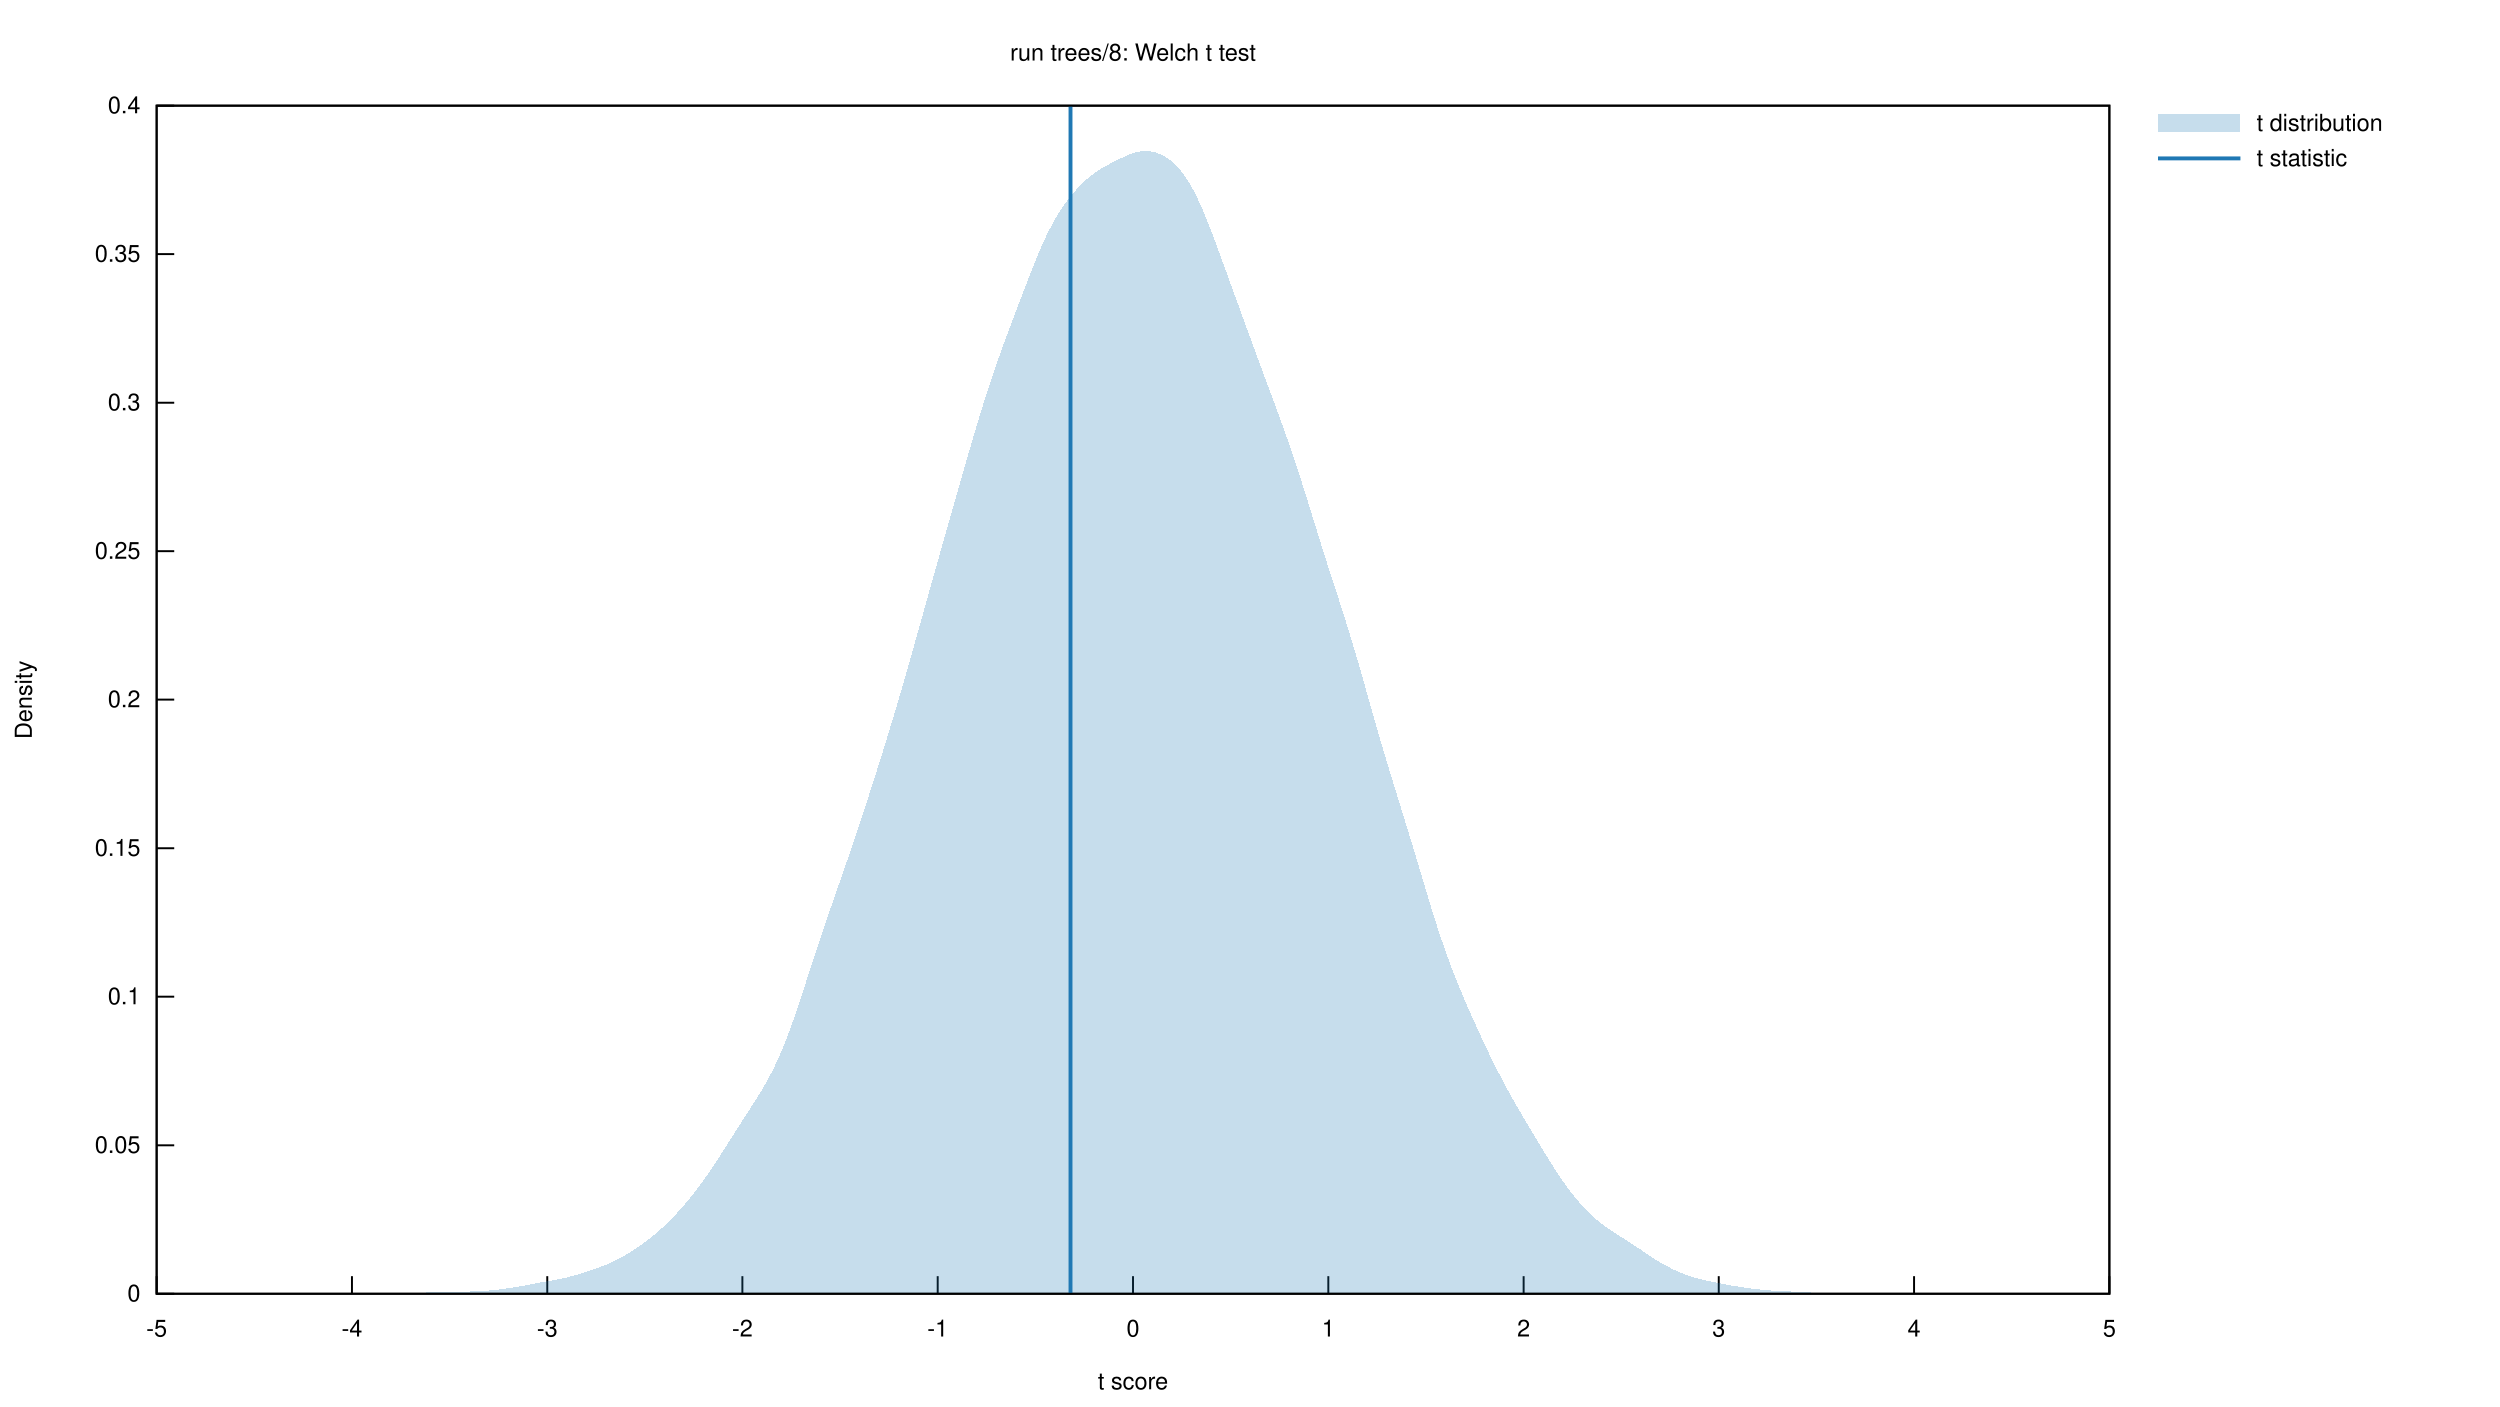
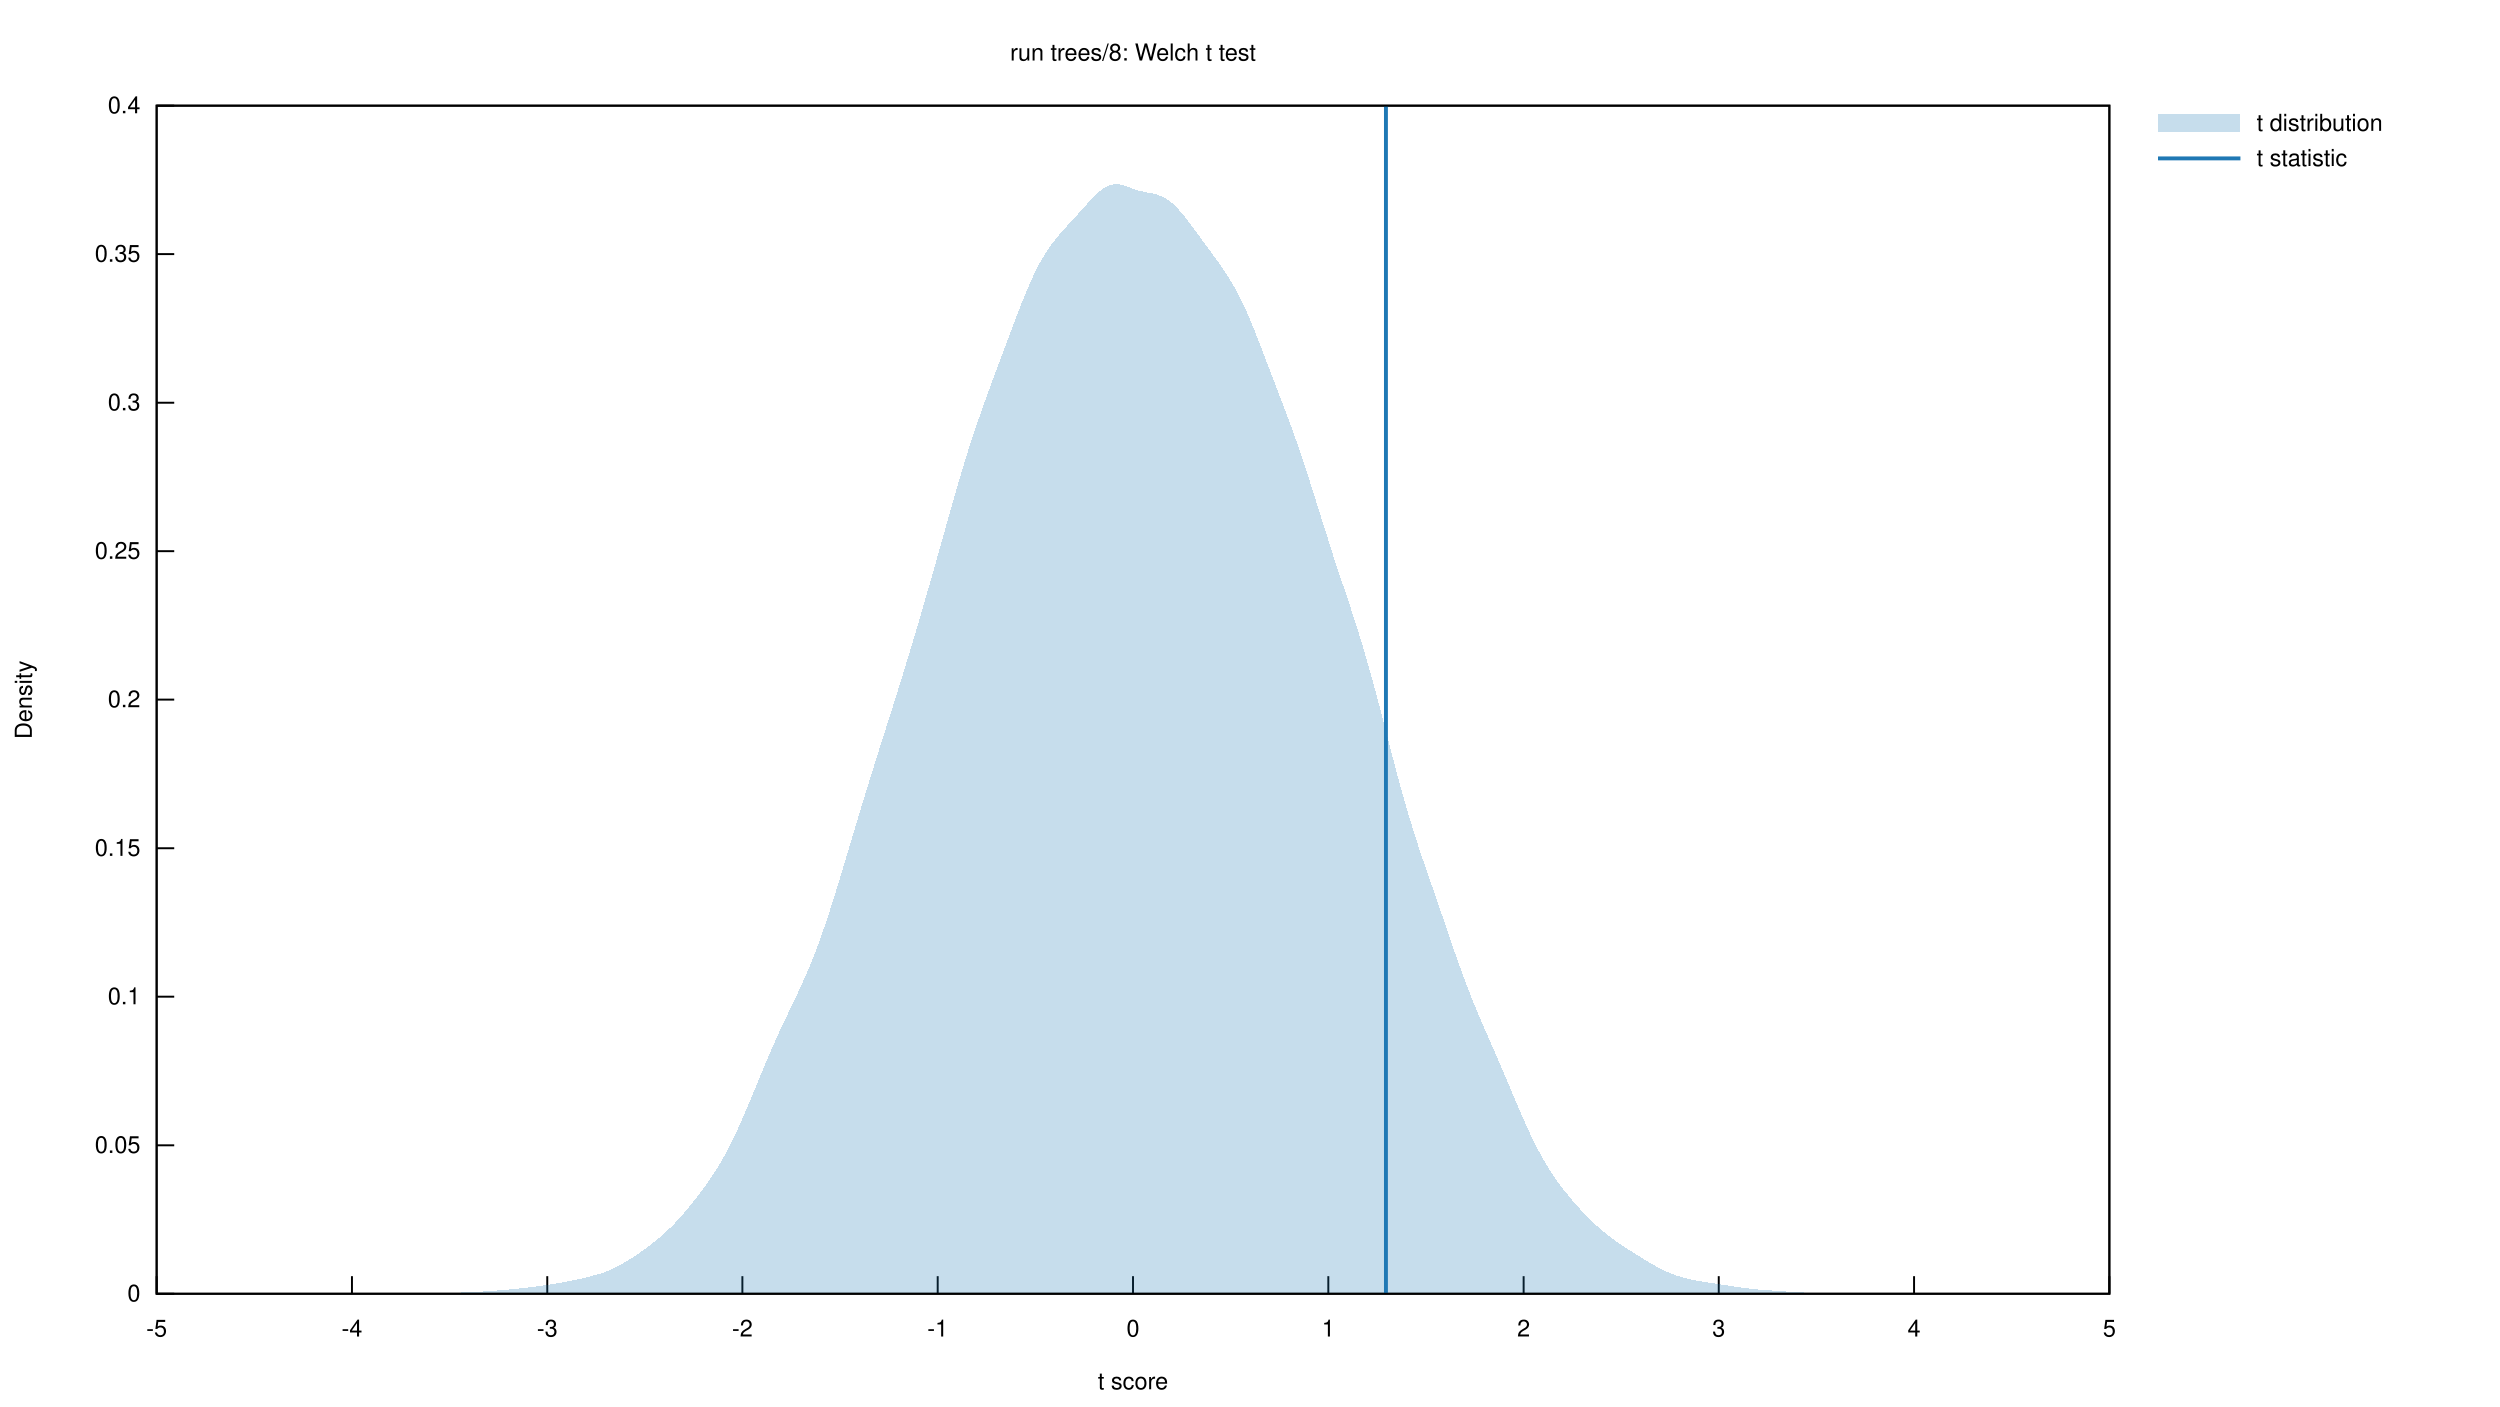
<svg xmlns="http://www.w3.org/2000/svg" xmlns:xlink="http://www.w3.org/1999/xlink" viewBox="0 0 1280 720">
  <g id="gnuplot_canvas">
    <rect x="0" y="0" width="1280" height="720" fill="none" />
    <defs>
      <circle id="gpDot" r="0.5" stroke-width="0.5" stroke="currentColor" />
      <path id="gpPt0" stroke-width="0.222" stroke="currentColor" d="M-1,0 h2 M0,-1 v2" />
      <path id="gpPt1" stroke-width="0.222" stroke="currentColor" d="M-1,-1 L1,1 M1,-1 L-1,1" />
      <path id="gpPt2" stroke-width="0.222" stroke="currentColor" d="M-1,0 L1,0 M0,-1 L0,1 M-1,-1 L1,1 M-1,1 L1,-1" />
      <rect id="gpPt3" stroke-width="0.222" stroke="currentColor" x="-1" y="-1" width="2" height="2" />
      <rect id="gpPt4" stroke-width="0.222" stroke="currentColor" fill="currentColor" x="-1" y="-1" width="2" height="2" />
      <circle id="gpPt5" stroke-width="0.222" stroke="currentColor" cx="0" cy="0" r="1" />
      <use xlink:href="#gpPt5" id="gpPt6" fill="currentColor" stroke="none" />
      <path id="gpPt7" stroke-width="0.222" stroke="currentColor" d="M0,-1.33 L-1.33,0.67 L1.33,0.67 z" />
      <use xlink:href="#gpPt7" id="gpPt8" fill="currentColor" stroke="none" />
      <use xlink:href="#gpPt7" id="gpPt9" stroke="currentColor" transform="rotate(180)" />
      <use xlink:href="#gpPt9" id="gpPt10" fill="currentColor" stroke="none" />
      <use xlink:href="#gpPt3" id="gpPt11" stroke="currentColor" transform="rotate(45)" />
      <use xlink:href="#gpPt11" id="gpPt12" fill="currentColor" stroke="none" />
      <path id="gpPt13" stroke-width="0.222" stroke="currentColor" d="M0,1.330 L1.265,0.411 L0.782,-1.067 L-0.782,-1.076 L-1.265,0.411 z" />
      <use xlink:href="#gpPt13" id="gpPt14" fill="currentColor" stroke="none" />
      <filter id="textbox" filterUnits="objectBoundingBox" x="0" y="0" height="1" width="1">
        <feFlood flood-color="white" flood-opacity="1" result="bgnd" />
        <feComposite in="SourceGraphic" in2="bgnd" operator="atop" />
      </filter>
      <filter id="greybox" filterUnits="objectBoundingBox" x="0" y="0" height="1" width="1">
        <feFlood flood-color="lightgrey" flood-opacity="1" result="grey" />
        <feComposite in="SourceGraphic" in2="grey" operator="atop" />
      </filter>
    </defs>
    <g fill="none" color="white" stroke="currentColor" stroke-width="1.00" stroke-linecap="butt" stroke-linejoin="miter">
</g>
    <g fill="none" color="black" stroke="currentColor" stroke-width="1.00" stroke-linecap="butt" stroke-linejoin="miter">
      <path stroke="black" d="M80.2,662.4 L89.2,662.4  " />
      <g transform="translate(71.9,666.3)" stroke="none" fill="black" font-family="Helvetica" font-size="12.00" text-anchor="end">
        <text>
          <tspan font-family="Helvetica"> 0</tspan>
        </text>
      </g>
    </g>
    <g fill="none" color="black" stroke="currentColor" stroke-width="1.00" stroke-linecap="butt" stroke-linejoin="miter">
      <path stroke="black" d="M80.2,586.4 L89.2,586.4  " />
      <g transform="translate(71.9,590.3)" stroke="none" fill="black" font-family="Helvetica" font-size="12.00" text-anchor="end">
        <text>
          <tspan font-family="Helvetica"> 0.05</tspan>
        </text>
      </g>
    </g>
    <g fill="none" color="black" stroke="currentColor" stroke-width="1.00" stroke-linecap="butt" stroke-linejoin="miter">
      <path stroke="black" d="M80.2,510.3 L89.2,510.3  " />
      <g transform="translate(71.9,514.2)" stroke="none" fill="black" font-family="Helvetica" font-size="12.00" text-anchor="end">
        <text>
          <tspan font-family="Helvetica"> 0.1</tspan>
        </text>
      </g>
    </g>
    <g fill="none" color="black" stroke="currentColor" stroke-width="1.00" stroke-linecap="butt" stroke-linejoin="miter">
      <path stroke="black" d="M80.2,434.3 L89.2,434.3  " />
      <g transform="translate(71.9,438.2)" stroke="none" fill="black" font-family="Helvetica" font-size="12.00" text-anchor="end">
        <text>
          <tspan font-family="Helvetica"> 0.15</tspan>
        </text>
      </g>
    </g>
    <g fill="none" color="black" stroke="currentColor" stroke-width="1.00" stroke-linecap="butt" stroke-linejoin="miter">
      <path stroke="black" d="M80.2,358.2 L89.2,358.2  " />
      <g transform="translate(71.9,362.1)" stroke="none" fill="black" font-family="Helvetica" font-size="12.00" text-anchor="end">
        <text>
          <tspan font-family="Helvetica"> 0.2</tspan>
        </text>
      </g>
    </g>
    <g fill="none" color="black" stroke="currentColor" stroke-width="1.00" stroke-linecap="butt" stroke-linejoin="miter">
      <path stroke="black" d="M80.2,282.2 L89.2,282.2  " />
      <g transform="translate(71.9,286.1)" stroke="none" fill="black" font-family="Helvetica" font-size="12.00" text-anchor="end">
        <text>
          <tspan font-family="Helvetica"> 0.25</tspan>
        </text>
      </g>
    </g>
    <g fill="none" color="black" stroke="currentColor" stroke-width="1.00" stroke-linecap="butt" stroke-linejoin="miter">
      <path stroke="black" d="M80.2,206.2 L89.2,206.2  " />
      <g transform="translate(71.9,210.1)" stroke="none" fill="black" font-family="Helvetica" font-size="12.00" text-anchor="end">
        <text>
          <tspan font-family="Helvetica"> 0.3</tspan>
        </text>
      </g>
    </g>
    <g fill="none" color="black" stroke="currentColor" stroke-width="1.00" stroke-linecap="butt" stroke-linejoin="miter">
      <path stroke="black" d="M80.2,130.1 L89.2,130.1  " />
      <g transform="translate(71.9,134.0)" stroke="none" fill="black" font-family="Helvetica" font-size="12.00" text-anchor="end">
        <text>
          <tspan font-family="Helvetica"> 0.35</tspan>
        </text>
      </g>
    </g>
    <g fill="none" color="black" stroke="currentColor" stroke-width="1.00" stroke-linecap="butt" stroke-linejoin="miter">
      <path stroke="black" d="M80.2,54.1 L89.2,54.1  " />
      <g transform="translate(71.9,58.0)" stroke="none" fill="black" font-family="Helvetica" font-size="12.00" text-anchor="end">
        <text>
          <tspan font-family="Helvetica"> 0.4</tspan>
        </text>
      </g>
    </g>
    <g fill="none" color="black" stroke="currentColor" stroke-width="1.00" stroke-linecap="butt" stroke-linejoin="miter">
      <path stroke="black" d="M80.2,662.4 L80.2,653.4  " />
      <g transform="translate(80.2,684.3)" stroke="none" fill="black" font-family="Helvetica" font-size="12.00" text-anchor="middle">
        <text>
          <tspan font-family="Helvetica">-5</tspan>
        </text>
      </g>
    </g>
    <g fill="none" color="black" stroke="currentColor" stroke-width="1.00" stroke-linecap="butt" stroke-linejoin="miter">
      <path stroke="black" d="M180.2,662.4 L180.2,653.4  " />
      <g transform="translate(180.2,684.3)" stroke="none" fill="black" font-family="Helvetica" font-size="12.00" text-anchor="middle">
        <text>
          <tspan font-family="Helvetica">-4</tspan>
        </text>
      </g>
    </g>
    <g fill="none" color="black" stroke="currentColor" stroke-width="1.00" stroke-linecap="butt" stroke-linejoin="miter">
      <path stroke="black" d="M280.2,662.4 L280.2,653.4  " />
      <g transform="translate(280.2,684.3)" stroke="none" fill="black" font-family="Helvetica" font-size="12.00" text-anchor="middle">
        <text>
          <tspan font-family="Helvetica">-3</tspan>
        </text>
      </g>
    </g>
    <g fill="none" color="black" stroke="currentColor" stroke-width="1.00" stroke-linecap="butt" stroke-linejoin="miter">
      <path stroke="black" d="M380.1,662.4 L380.1,653.4  " />
      <g transform="translate(380.1,684.3)" stroke="none" fill="black" font-family="Helvetica" font-size="12.00" text-anchor="middle">
        <text>
          <tspan font-family="Helvetica">-2</tspan>
        </text>
      </g>
    </g>
    <g fill="none" color="black" stroke="currentColor" stroke-width="1.00" stroke-linecap="butt" stroke-linejoin="miter">
      <path stroke="black" d="M480.1,662.4 L480.1,653.4  " />
      <g transform="translate(480.1,684.3)" stroke="none" fill="black" font-family="Helvetica" font-size="12.00" text-anchor="middle">
        <text>
          <tspan font-family="Helvetica">-1</tspan>
        </text>
      </g>
    </g>
    <g fill="none" color="black" stroke="currentColor" stroke-width="1.00" stroke-linecap="butt" stroke-linejoin="miter">
      <path stroke="black" d="M580.1,662.4 L580.1,653.4  " />
      <g transform="translate(580.1,684.3)" stroke="none" fill="black" font-family="Helvetica" font-size="12.00" text-anchor="middle">
        <text>
          <tspan font-family="Helvetica"> 0</tspan>
        </text>
      </g>
    </g>
    <g fill="none" color="black" stroke="currentColor" stroke-width="1.00" stroke-linecap="butt" stroke-linejoin="miter">
      <path stroke="black" d="M680.1,662.4 L680.1,653.4  " />
      <g transform="translate(680.1,684.3)" stroke="none" fill="black" font-family="Helvetica" font-size="12.00" text-anchor="middle">
        <text>
          <tspan font-family="Helvetica"> 1</tspan>
        </text>
      </g>
    </g>
    <g fill="none" color="black" stroke="currentColor" stroke-width="1.00" stroke-linecap="butt" stroke-linejoin="miter">
      <path stroke="black" d="M780.1,662.4 L780.1,653.4  " />
      <g transform="translate(780.1,684.3)" stroke="none" fill="black" font-family="Helvetica" font-size="12.00" text-anchor="middle">
        <text>
          <tspan font-family="Helvetica"> 2</tspan>
        </text>
      </g>
    </g>
    <g fill="none" color="black" stroke="currentColor" stroke-width="1.00" stroke-linecap="butt" stroke-linejoin="miter">
      <path stroke="black" d="M880.0,662.4 L880.0,653.4  " />
      <g transform="translate(880.0,684.3)" stroke="none" fill="black" font-family="Helvetica" font-size="12.00" text-anchor="middle">
        <text>
          <tspan font-family="Helvetica"> 3</tspan>
        </text>
      </g>
    </g>
    <g fill="none" color="black" stroke="currentColor" stroke-width="1.00" stroke-linecap="butt" stroke-linejoin="miter">
      <path stroke="black" d="M980.0,662.4 L980.0,653.4  " />
      <g transform="translate(980.0,684.3)" stroke="none" fill="black" font-family="Helvetica" font-size="12.00" text-anchor="middle">
        <text>
          <tspan font-family="Helvetica"> 4</tspan>
        </text>
      </g>
    </g>
    <g fill="none" color="black" stroke="currentColor" stroke-width="1.00" stroke-linecap="butt" stroke-linejoin="miter">
      <path stroke="black" d="M1080.0,662.4 L1080.0,653.4  " />
      <g transform="translate(1080.0,684.3)" stroke="none" fill="black" font-family="Helvetica" font-size="12.00" text-anchor="middle">
        <text>
          <tspan font-family="Helvetica"> 5</tspan>
        </text>
      </g>
    </g>
    <g fill="none" color="black" stroke="currentColor" stroke-width="1.00" stroke-linecap="butt" stroke-linejoin="miter">
</g>
    <g fill="none" color="black" stroke="currentColor" stroke-width="1.00" stroke-linecap="butt" stroke-linejoin="miter">
      <path stroke="black" d="M80.2,54.1 L80.2,662.4 L1080.0,662.4 L1080.0,54.1 L80.2,54.1 Z  " />
    </g>
    <g fill="none" color="black" stroke="currentColor" stroke-width="1.00" stroke-linecap="butt" stroke-linejoin="miter">
      <g transform="translate(16.3,358.3) rotate(270)" stroke="none" fill="black" font-family="Helvetica" font-size="12.00" text-anchor="middle">
        <text>
          <tspan font-family="Helvetica">Density</tspan>
        </text>
      </g>
    </g>
    <g fill="none" color="black" stroke="currentColor" stroke-width="1.00" stroke-linecap="butt" stroke-linejoin="miter">
      <g transform="translate(580.1,711.3)" stroke="none" fill="black" font-family="Helvetica" font-size="12.00" text-anchor="middle">
        <text>
          <tspan font-family="Helvetica">t score</tspan>
        </text>
      </g>
    </g>
    <g fill="none" color="black" stroke="currentColor" stroke-width="1.00" stroke-linecap="butt" stroke-linejoin="miter">
      <g transform="translate(580.1,31.0)" stroke="none" fill="black" font-family="Helvetica" font-size="12.00" text-anchor="middle">
        <text>
          <tspan font-family="Helvetica">run trees/8: Welch t test</tspan>
        </text>
      </g>
    </g>
    <g id="gnuplot_plot_1">
      <g fill="none" color="black" stroke="currentColor" stroke-width="1.00" stroke-linecap="butt" stroke-linejoin="miter">
        <g transform="translate(1155.4,67.0)" stroke="none" fill="black" font-family="Helvetica" font-size="12.00" text-anchor="start">
          <text>
            <tspan font-family="Helvetica">t distribution</tspan>
          </text>
        </g>
      </g>
      <g fill="none" color="black" stroke="currentColor" stroke-width="1.00" stroke-linecap="butt" stroke-linejoin="miter">
        <g stroke="none" shape-rendering="crispEdges">
          <polygon fill="rgb( 31, 120, 180)" fill-opacity="0.25" points="1104.9,67.6 1147.1,67.6 1147.1,58.6 1104.9,58.6 " />
-           <polygon fill="rgb( 31, 120, 180)" fill-opacity="0.25" points="169.8,662.4 171.5,662.4 173.2,662.4 174.9,662.4 176.6,662.4 178.3,662.4 180.0,662.4 181.7,662.4 183.4,662.4 185.1,662.4 186.8,662.3 188.5,662.3 190.2,662.3 191.9,662.3 193.6,662.3 195.3,662.3 197.0,662.2 198.7,662.2 200.4,662.2 202.1,662.1 203.8,662.1 205.5,662.1 207.2,662.0 208.9,662.0 210.6,662.0 212.3,661.9 214.0,661.9 215.7,661.8 217.4,661.8 219.1,661.7 220.8,661.7 222.5,661.6 224.2,661.6 225.9,661.5 227.6,661.5 229.3,661.5 231.0,661.4 232.7,661.4 234.4,661.4 236.1,661.3 237.8,661.3 239.5,661.3 241.2,661.2 242.9,661.2 244.6,661.1 246.3,661.0 248.0,660.9 249.7,660.8 251.4,660.6 253.1,660.5 254.8,660.3 256.5,660.1 258.2,659.9 259.9,659.6 261.6,659.4 263.3,659.1 265.0,658.8 266.7,658.5 268.4,658.2 270.1,657.9 271.8,657.6 273.5,657.3 275.2,656.9 276.9,656.6 278.6,656.3 280.3,656.0 282.0,655.7 283.7,655.4 285.4,655.1 287.1,654.7 288.8,654.4 290.5,654.0 292.2,653.5 293.9,653.1 295.6,652.6 297.3,652.1 299.0,651.5 300.7,651.0 302.4,650.4 304.1,649.9 305.8,649.2 307.5,648.6 309.2,648.0 310.9,647.3 312.6,646.5 314.3,645.7 316.0,644.9 317.7,644.0 319.4,643.1 321.1,642.1 322.8,641.1 324.5,640.0 326.2,638.8 327.9,637.7 329.6,636.4 331.3,635.2 333.0,633.8 334.7,632.4 336.4,631.0 338.1,629.5 339.8,628.0 341.5,626.3 343.2,624.7 344.9,622.9 346.6,621.1 348.3,619.2 350.0,617.3 351.7,615.3 353.4,613.2 355.1,611.1 356.8,608.9 358.5,606.6 360.2,604.3 361.9,601.9 363.6,599.4 365.3,596.9 367.0,594.3 368.7,591.7 370.4,589.0 372.1,586.3 373.8,583.7 375.5,581.0 377.2,578.3 378.9,575.6 380.6,573.0 382.3,570.4 384.0,567.7 385.7,565.1 387.4,562.4 389.1,559.7 390.8,556.8 392.5,553.9 394.2,550.7 395.9,547.4 397.6,543.9 399.3,540.1 401.0,536.1 402.7,531.8 404.4,527.3 406.1,522.5 407.8,517.6 409.5,512.5 411.2,507.3 412.9,502.1 414.6,496.8 416.3,491.5 418.0,486.3 419.7,481.2 421.4,476.2 423.1,471.2 424.8,466.3 426.5,461.4 428.2,456.5 429.9,451.7 431.6,446.8 433.3,441.9 435.0,437.0 436.7,432.0 438.4,426.9 440.1,421.8 441.8,416.7 443.5,411.5 445.2,406.2 446.9,400.9 448.6,395.6 450.3,390.2 452.0,384.8 453.7,379.3 455.4,373.7 457.1,368.1 458.8,362.5 460.5,356.7 462.2,350.9 463.9,345.0 465.6,339.0 467.3,333.0 469.0,327.0 470.7,320.9 472.4,314.9 474.1,308.8 475.8,302.7 477.5,296.7 479.2,290.7 480.9,284.6 482.6,278.6 484.3,272.6 486.0,266.7 487.7,260.7 489.4,254.7 491.1,248.7 492.8,242.8 494.5,236.9 496.2,231.0 497.9,225.2 499.6,219.5 501.3,213.8 503.0,208.3 504.7,202.9 506.4,197.6 508.1,192.5 509.8,187.5 511.5,182.7 513.2,178.0 514.9,173.3 516.6,168.8 518.3,164.3 520.0,159.8 521.7,155.3 523.4,150.9 525.1,146.4 526.8,142.0 528.5,137.6 530.2,133.4 531.9,129.3 533.6,125.3 535.3,121.6 537.0,118.1 538.7,114.9 540.4,111.8 542.1,109.0 543.8,106.4 545.5,104.0 547.2,101.7 548.9,99.6 550.6,97.6 552.3,95.8 554.0,94.0 555.7,92.4 557.4,90.9 559.1,89.6 560.8,88.3 562.5,87.2 564.2,86.1 565.9,85.1 567.6,84.2 569.3,83.3 571.0,82.4 572.7,81.6 574.4,80.8 576.1,80.0 577.8,79.3 579.5,78.6 581.2,78.1 582.9,77.7 584.6,77.4 586.3,77.3 588.0,77.3 589.7,77.6 591.4,78.0 593.1,78.6 594.8,79.3 596.5,80.2 598.2,81.3 599.9,82.6 601.6,84.1 603.3,85.9 605.0,87.9 606.7,90.2 608.4,92.8 610.1,95.7 611.8,98.9 613.5,102.4 615.2,106.1 616.9,110.1 618.6,114.3 620.3,118.7 622.0,123.2 623.7,127.8 625.4,132.5 627.1,137.1 628.8,141.8 630.5,146.5 632.2,151.2 633.9,155.8 635.6,160.5 637.3,165.2 639.0,169.9 640.7,174.5 642.4,179.2 644.1,183.8 645.8,188.4 647.5,193.0 649.2,197.6 650.9,202.2 652.6,206.7 654.3,211.3 656.0,216.0 657.7,220.7 659.4,225.5 661.1,230.4 662.8,235.5 664.5,240.6 666.2,245.9 667.9,251.3 669.6,256.7 671.3,262.2 673.0,267.7 674.7,273.2 676.4,278.7 678.1,284.0 679.8,289.4 681.5,294.7 683.2,299.9 684.9,305.1 686.6,310.4 688.3,315.7 690.0,321.2 691.7,326.7 693.4,332.4 695.1,338.1 696.8,344.0 698.5,350.0 700.2,356.0 701.9,362.0 703.6,368.0 705.3,373.9 707.0,379.8 708.7,385.5 710.4,391.2 712.1,396.8 713.8,402.3 715.5,407.8 717.2,413.3 718.9,418.8 720.6,424.3 722.3,429.9 724.0,435.5 725.7,441.2 727.4,446.8 729.1,452.5 730.8,458.2 732.5,463.8 734.2,469.2 735.9,474.6 737.6,479.7 739.3,484.7 741.0,489.5 742.7,494.2 744.4,498.6 746.1,502.9 747.8,507.0 749.5,511.0 751.2,515.0 752.9,518.8 754.6,522.6 756.3,526.4 758.0,530.1 759.7,533.8 761.4,537.4 763.1,540.9 764.8,544.4 766.5,547.7 768.2,551.0 769.9,554.3 771.6,557.4 773.3,560.5 775.0,563.5 776.7,566.5 778.4,569.4 780.1,572.3 781.8,575.1 783.5,578.0 785.2,580.8 786.9,583.7 788.6,586.5 790.3,589.3 792.0,592.1 793.7,594.8 795.4,597.5 797.1,600.2 798.8,602.7 800.5,605.2 802.2,607.6 803.9,609.9 805.6,612.0 807.3,614.1 809.0,616.1 810.7,618.0 812.4,619.8 814.1,621.4 815.8,623.0 817.5,624.5 819.2,625.9 820.9,627.2 822.6,628.4 824.3,629.6 826.0,630.7 827.7,631.8 829.4,632.9 831.1,634.0 832.8,635.1 834.5,636.2 836.2,637.3 837.9,638.4 839.6,639.5 841.3,640.7 843.0,641.8 844.7,643.0 846.4,644.1 848.1,645.2 849.8,646.2 851.5,647.2 853.2,648.1 854.9,649.0 856.6,649.9 858.3,650.7 860.0,651.4 861.7,652.1 863.4,652.7 865.1,653.3 866.8,653.9 868.5,654.4 870.2,654.8 871.9,655.3 873.6,655.7 875.3,656.0 877.0,656.4 878.7,656.7 880.4,657.0 882.1,657.4 883.8,657.7 885.5,658.0 887.2,658.3 888.9,658.6 890.6,658.8 892.3,659.1 894.0,659.4 895.7,659.6 897.4,659.8 899.1,660.0 900.8,660.2 902.5,660.4 904.2,660.5 905.9,660.7 907.7,660.8 909.4,660.9 911.1,661.0 912.8,661.0 914.5,661.1 916.2,661.2 917.9,661.3 919.6,661.4 921.3,661.4 923.0,661.5 924.7,661.6 926.4,661.7 928.1,661.8 929.8,661.8 931.5,661.9 933.2,661.9 934.9,662.0 936.6,662.0 938.3,662.0 940.0,662.0 941.7,662.0 943.4,662.1 945.1,662.1 946.8,662.1 948.5,662.1 950.2,662.1 951.9,662.1 953.6,662.1 955.3,662.2 957.0,662.2 958.7,662.2 960.4,662.2 962.1,662.2 963.8,662.2 965.5,662.2 967.2,662.2 968.9,662.2 970.6,662.2 972.3,662.2 974.0,662.2 975.7,662.2 977.4,662.2 979.1,662.2 980.8,662.2 982.5,662.3 984.2,662.3 985.9,662.3 987.6,662.3 989.3,662.3 991.0,662.3 992.7,662.3 994.4,662.3 996.1,662.3 997.8,662.4 999.5,662.4 1001.2,662.4 1002.9,662.4 1004.6,662.4 1006.3,662.4 1008.0,662.4 1009.7,662.4 1011.4,662.4 1013.1,662.4 1014.8,662.4 1016.5,662.4 1018.2,662.4 1018.2,662.4 1016.5,662.4 1014.8,662.4 1013.1,662.4 1011.4,662.4 1009.7,662.4 1008.0,662.4 1006.3,662.4 1004.6,662.4 1002.9,662.4 1001.2,662.4 999.5,662.4 997.8,662.4 996.1,662.4 994.4,662.4 992.7,662.4 991.0,662.4 989.3,662.4 987.6,662.4 985.9,662.4 984.2,662.4 982.5,662.4 980.8,662.4 979.1,662.4 977.4,662.4 975.7,662.4 974.0,662.4 972.3,662.4 970.6,662.4 968.9,662.4 967.2,662.4 965.5,662.4 963.8,662.4 962.1,662.4 960.4,662.4 958.7,662.4 957.0,662.4 955.3,662.4 953.6,662.4 951.9,662.4 950.2,662.4 948.5,662.4 946.8,662.4 945.1,662.4 943.4,662.4 941.7,662.4 940.0,662.4 938.3,662.4 936.6,662.4 934.9,662.4 933.2,662.4 931.5,662.4 929.8,662.4 928.1,662.4 926.4,662.4 924.7,662.4 923.0,662.4 921.3,662.4 919.6,662.4 917.9,662.4 916.2,662.4 914.5,662.4 912.8,662.4 911.1,662.4 909.4,662.4 907.7,662.4 905.9,662.4 904.2,662.4 902.5,662.4 900.8,662.4 899.1,662.4 897.4,662.4 895.7,662.4 894.0,662.4 892.3,662.4 890.6,662.4 888.9,662.4 887.2,662.4 885.5,662.4 883.8,662.4 882.1,662.4 880.4,662.4 878.7,662.4 877.0,662.4 875.3,662.4 873.6,662.4 871.9,662.4 870.2,662.4 868.5,662.4 866.8,662.4 865.1,662.4 863.4,662.4 861.7,662.4 860.0,662.4 858.3,662.4 856.6,662.4 854.9,662.4 853.2,662.4 851.5,662.4 849.8,662.4 848.1,662.4 846.4,662.4 844.7,662.4 843.0,662.4 841.3,662.4 839.6,662.4 837.9,662.4 836.2,662.4 834.5,662.4 832.8,662.4 831.1,662.4 829.4,662.4 827.7,662.4 826.0,662.4 824.3,662.4 822.6,662.4 820.9,662.4 819.2,662.4 817.5,662.4 815.8,662.4 814.1,662.4 812.4,662.4 810.7,662.4 809.0,662.4 807.3,662.4 805.6,662.4 803.9,662.4 802.2,662.4 800.5,662.4 798.8,662.4 797.1,662.4 795.4,662.4 793.7,662.4 792.0,662.4 790.3,662.4 788.6,662.4 786.9,662.4 785.2,662.4 783.5,662.4 781.8,662.4 780.1,662.4 778.4,662.4 776.7,662.4 775.0,662.4 773.3,662.4 771.6,662.4 769.9,662.4 768.2,662.4 766.5,662.4 764.8,662.4 763.1,662.4 761.4,662.4 759.7,662.4 758.0,662.4 756.3,662.4 754.6,662.4 752.9,662.4 751.2,662.4 749.5,662.4 747.8,662.4 746.1,662.4 744.4,662.4 742.7,662.4 741.0,662.4 739.3,662.4 737.6,662.4 735.9,662.4 734.2,662.4 732.5,662.4 730.8,662.4 729.1,662.4 727.4,662.4 725.7,662.4 724.0,662.4 722.3,662.4 720.6,662.4 718.9,662.4 717.2,662.4 715.5,662.4 713.8,662.4 712.1,662.4 710.4,662.4 708.7,662.4 707.0,662.4 705.3,662.4 703.6,662.4 701.9,662.4 700.2,662.4 698.5,662.4 696.8,662.4 695.1,662.4 693.4,662.4 691.7,662.4 690.0,662.4 688.3,662.4 686.6,662.4 684.9,662.4 683.2,662.4 681.5,662.4 679.8,662.4 678.1,662.4 676.4,662.4 674.7,662.4 673.0,662.4 671.3,662.4 669.6,662.4 667.9,662.4 666.2,662.4 664.5,662.4 662.8,662.4 661.1,662.4 659.4,662.4 657.7,662.4 656.0,662.4 654.3,662.4 652.6,662.4 650.9,662.4 649.2,662.4 647.5,662.4 645.8,662.4 644.1,662.4 642.4,662.4 640.7,662.4 639.0,662.4 637.3,662.4 635.6,662.4 633.9,662.4 632.2,662.4 630.5,662.4 628.8,662.4 627.1,662.4 625.4,662.4 623.7,662.4 622.0,662.4 620.3,662.4 618.6,662.4 616.9,662.4 615.2,662.4 613.5,662.4 611.8,662.4 610.1,662.4 608.4,662.4 606.7,662.4 605.0,662.4 603.3,662.4 601.6,662.4 599.9,662.4 598.2,662.4 596.5,662.4 594.8,662.4 593.1,662.4 591.4,662.4 589.7,662.4 588.0,662.4 586.3,662.4 584.6,662.4 582.9,662.4 581.2,662.4 579.5,662.4 577.8,662.4 576.1,662.4 574.4,662.4 572.7,662.4 571.0,662.4 569.3,662.4 567.6,662.4 565.9,662.4 564.2,662.4 562.5,662.4 560.8,662.4 559.1,662.4 557.4,662.4 555.7,662.4 554.0,662.4 552.3,662.4 550.6,662.4 548.9,662.4 547.2,662.4 545.5,662.4 543.8,662.4 542.1,662.4 540.4,662.4 538.7,662.4 537.0,662.4 535.3,662.4 533.6,662.4 531.9,662.4 530.2,662.4 528.5,662.4 526.8,662.4 525.1,662.4 523.4,662.4 521.7,662.4 520.0,662.4 518.3,662.4 516.6,662.4 514.9,662.4 513.2,662.4 511.5,662.4 509.8,662.4 508.1,662.4 506.4,662.4 504.7,662.4 503.0,662.4 501.3,662.4 499.6,662.4 497.9,662.4 496.2,662.4 494.5,662.4 492.8,662.4 491.1,662.4 489.4,662.4 487.7,662.4 486.0,662.4 484.3,662.4 482.6,662.4 480.9,662.4 479.2,662.4 477.5,662.4 475.8,662.4 474.1,662.4 472.4,662.4 470.7,662.4 469.0,662.4 467.3,662.4 465.6,662.4 463.9,662.4 462.2,662.4 460.5,662.4 458.8,662.4 457.1,662.4 455.4,662.4 453.7,662.4 452.0,662.4 450.3,662.4 448.6,662.4 446.9,662.4 445.2,662.4 443.5,662.4 441.8,662.4 440.1,662.4 438.4,662.4 436.7,662.4 435.0,662.4 433.3,662.4 431.6,662.4 429.9,662.4 428.2,662.4 426.5,662.4 424.8,662.4 423.1,662.4 421.4,662.4 419.7,662.4 418.0,662.4 416.3,662.4 414.6,662.4 412.9,662.4 411.2,662.4 409.5,662.4 407.8,662.4 406.1,662.4 404.4,662.4 402.7,662.4 401.0,662.4 399.3,662.4 397.6,662.4 395.9,662.4 394.2,662.4 392.5,662.4 390.8,662.4 389.1,662.4 387.4,662.4 385.7,662.4 384.0,662.4 382.3,662.4 380.6,662.4 378.9,662.4 377.2,662.4 375.5,662.4 373.8,662.4 372.1,662.4 370.4,662.4 368.7,662.4 367.0,662.4 365.3,662.4 363.6,662.4 361.9,662.4 360.2,662.4 358.5,662.4 356.8,662.4 355.1,662.4 353.4,662.4 351.7,662.4 350.0,662.4 348.3,662.4 346.6,662.4 344.9,662.4 343.2,662.4 341.5,662.4 339.8,662.4 338.1,662.4 336.4,662.4 334.7,662.4 333.0,662.4 331.3,662.4 329.6,662.4 327.9,662.4 326.2,662.4 324.5,662.4 322.8,662.4 321.1,662.4 319.4,662.4 317.7,662.4 316.0,662.4 314.3,662.4 312.6,662.4 310.9,662.4 309.2,662.4 307.5,662.4 305.8,662.4 304.1,662.4 302.4,662.4 300.7,662.4 299.0,662.4 297.3,662.4 295.6,662.4 293.9,662.4 292.2,662.4 290.5,662.4 288.8,662.4 287.1,662.4 285.4,662.4 283.7,662.4 282.0,662.4 280.3,662.4 278.6,662.4 276.9,662.4 275.2,662.4 273.5,662.4 271.8,662.4 270.1,662.4 268.4,662.4 266.7,662.4 265.0,662.4 263.3,662.4 261.6,662.4 259.9,662.4 258.2,662.4 256.5,662.4 254.8,662.4 253.1,662.4 251.4,662.4 249.7,662.4 248.0,662.4 246.3,662.4 244.6,662.4 242.9,662.4 241.2,662.4 239.5,662.4 237.8,662.4 236.1,662.4 234.4,662.4 232.7,662.4 231.0,662.4 229.3,662.4 227.6,662.4 225.9,662.4 224.2,662.4 222.5,662.4 220.8,662.4 219.1,662.4 217.4,662.4 215.7,662.4 214.0,662.4 212.3,662.4 210.6,662.4 208.9,662.4 207.2,662.4 205.5,662.4 203.8,662.4 202.1,662.4 200.4,662.4 198.7,662.4 197.0,662.4 195.3,662.4 193.6,662.4 191.9,662.4 190.2,662.4 188.5,662.4 186.8,662.4 185.1,662.4 183.4,662.4 181.7,662.4 180.0,662.4 178.3,662.4 176.6,662.4 174.9,662.4 173.2,662.4 171.5,662.4 169.8,662.4 " />
+           <polygon fill="rgb( 31, 120, 180)" fill-opacity="0.25" points="172.4,662.4 174.2,662.4 176.0,662.4 177.8,662.4 179.6,662.4 181.4,662.4 183.2,662.4 185.0,662.4 186.8,662.4 188.6,662.4 190.4,662.4 192.2,662.4 194.0,662.4 195.8,662.4 197.6,662.3 199.4,662.3 201.2,662.3 203.0,662.3 204.8,662.3 206.6,662.3 208.4,662.3 210.2,662.3 212.0,662.3 213.8,662.3 215.6,662.3 217.4,662.2 219.2,662.2 221.0,662.2 222.8,662.2 224.6,662.1 226.4,662.1 228.2,662.0 230.0,662.0 231.8,661.9 233.6,661.8 235.4,661.8 237.2,661.7 239.0,661.6 240.8,661.5 242.6,661.4 244.4,661.4 246.2,661.3 248.0,661.2 249.8,661.1 251.6,661.0 253.4,660.8 255.2,660.7 257.0,660.5 258.8,660.4 260.6,660.2 262.3,660.1 264.1,659.9 265.9,659.7 267.7,659.5 269.5,659.3 271.3,659.1 273.1,658.9 274.9,658.6 276.7,658.4 278.5,658.1 280.3,657.9 282.1,657.6 283.9,657.3 285.7,657.0 287.5,656.7 289.3,656.3 291.1,656.0 292.9,655.6 294.7,655.2 296.5,654.9 298.3,654.5 300.1,654.0 301.9,653.6 303.7,653.1 305.5,652.6 307.3,652.1 309.1,651.5 310.9,650.8 312.7,650.0 314.5,649.2 316.3,648.3 318.1,647.4 319.9,646.3 321.7,645.2 323.5,644.1 325.3,642.9 327.1,641.7 328.9,640.4 330.7,639.1 332.5,637.8 334.3,636.4 336.1,634.9 337.9,633.5 339.7,631.9 341.5,630.2 343.3,628.5 345.1,626.7 346.9,624.8 348.7,622.8 350.5,620.7 352.3,618.6 354.1,616.4 355.9,614.1 357.7,611.8 359.5,609.4 361.3,607.0 363.1,604.4 364.9,601.7 366.7,598.9 368.5,595.9 370.3,592.8 372.1,589.5 373.9,586.0 375.7,582.4 377.5,578.6 379.3,574.6 381.1,570.5 382.9,566.2 384.7,561.9 386.5,557.6 388.3,553.2 390.1,548.9 391.9,544.6 393.7,540.3 395.5,536.2 397.3,532.1 399.1,528.1 400.9,524.3 402.7,520.5 404.5,516.7 406.3,513.0 408.1,509.2 409.9,505.3 411.7,501.3 413.5,497.2 415.3,492.9 417.1,488.4 418.9,483.6 420.7,478.6 422.5,473.4 424.3,468.0 426.1,462.4 427.9,456.6 429.7,450.8 431.5,444.8 433.3,438.8 435.1,432.8 436.9,426.8 438.7,420.8 440.5,414.8 442.3,408.9 444.1,403.0 445.9,397.2 447.7,391.5 449.5,385.7 451.3,380.1 453.1,374.4 454.9,368.7 456.7,363.1 458.5,357.3 460.3,351.6 462.1,345.8 463.9,339.9 465.7,334.0 467.5,328.1 469.3,322.1 471.1,316.1 472.8,310.0 474.6,303.8 476.4,297.6 478.2,291.3 480.0,284.9 481.8,278.5 483.6,272.1 485.4,265.6 487.2,259.3 489.0,252.9 490.8,246.8 492.6,240.7 494.4,234.8 496.2,229.1 498.0,223.6 499.8,218.2 501.6,213.0 503.4,207.9 505.2,202.8 507.0,197.9 508.8,193.0 510.6,188.2 512.4,183.4 514.2,178.6 516.0,173.8 517.8,169.0 519.6,164.2 521.4,159.5 523.2,154.9 525.0,150.5 526.8,146.2 528.6,142.2 530.4,138.4 532.2,134.9 534.0,131.8 535.8,128.8 537.6,126.2 539.4,123.8 541.2,121.5 543.0,119.4 544.8,117.4 546.6,115.4 548.4,113.5 550.2,111.5 552.0,109.5 553.8,107.5 555.6,105.5 557.4,103.5 559.2,101.6 561.0,99.7 562.8,98.1 564.6,96.7 566.4,95.6 568.2,94.8 570.0,94.4 571.8,94.3 573.6,94.5 575.4,95.0 577.2,95.6 579.0,96.2 580.8,96.9 582.6,97.5 584.4,97.9 586.2,98.3 588.0,98.7 589.8,99.0 591.6,99.4 593.4,100.0 595.2,100.7 597.0,101.7 598.8,102.9 600.6,104.4 602.4,106.2 604.2,108.1 606.0,110.2 607.8,112.5 609.6,114.9 611.4,117.3 613.2,119.7 615.0,122.2 616.8,124.7 618.6,127.1 620.4,129.6 622.2,132.0 624.0,134.5 625.8,137.1 627.6,139.8 629.4,142.6 631.2,145.6 633.0,148.8 634.8,152.2 636.6,155.9 638.4,159.9 640.2,164.1 642.0,168.4 643.8,173.0 645.6,177.6 647.4,182.3 649.2,187.1 651.0,191.8 652.8,196.5 654.6,201.2 656.4,205.9 658.2,210.6 660.0,215.4 661.8,220.3 663.6,225.4 665.4,230.6 667.2,235.9 669.0,241.4 670.8,247.0 672.6,252.7 674.4,258.5 676.2,264.2 678.0,269.9 679.8,275.5 681.5,281.1 683.3,286.6 685.1,292.0 686.9,297.4 688.7,302.7 690.5,308.1 692.3,313.6 694.1,319.2 695.9,324.9 697.7,330.8 699.5,336.9 701.3,343.2 703.1,349.7 704.9,356.4 706.7,363.2 708.5,370.1 710.3,377.1 712.1,384.1 713.9,391.0 715.7,397.8 717.5,404.4 719.3,410.8 721.1,416.9 722.9,422.8 724.7,428.6 726.5,434.1 728.3,439.5 730.1,444.7 731.9,449.9 733.7,455.1 735.5,460.3 737.3,465.6 739.1,470.8 740.9,476.1 742.7,481.4 744.5,486.6 746.3,491.7 748.1,496.7 749.9,501.6 751.7,506.4 753.5,511.0 755.3,515.4 757.1,519.7 758.9,524.0 760.7,528.1 762.5,532.2 764.3,536.3 766.1,540.4 767.9,544.6 769.7,548.8 771.5,553.0 773.3,557.3 775.1,561.6 776.9,565.8 778.7,570.0 780.5,574.1 782.3,578.1 784.1,581.9 785.9,585.6 787.7,589.1 789.5,592.4 791.3,595.5 793.1,598.5 794.9,601.3 796.7,603.9 798.5,606.4 800.3,608.8 802.1,611.0 803.9,613.2 805.7,615.4 807.5,617.4 809.3,619.4 811.1,621.3 812.9,623.2 814.7,624.9 816.5,626.6 818.3,628.3 820.1,629.8 821.9,631.3 823.7,632.7 825.5,634.1 827.3,635.4 829.1,636.7 830.9,637.9 832.7,639.1 834.5,640.2 836.3,641.4 838.1,642.5 839.9,643.6 841.7,644.7 843.5,645.8 845.3,646.9 847.1,647.9 848.9,648.9 850.7,649.8 852.5,650.7 854.3,651.5 856.1,652.2 857.9,652.9 859.7,653.5 861.5,654.0 863.3,654.5 865.1,654.9 866.9,655.3 868.7,655.7 870.5,656.0 872.3,656.3 874.1,656.6 875.9,656.9 877.7,657.1 879.5,657.4 881.3,657.7 883.1,658.0 884.9,658.2 886.7,658.5 888.5,658.8 890.2,659.0 892.0,659.3 893.8,659.5 895.6,659.7 897.4,659.9 899.2,660.1 901.0,660.3 902.8,660.4 904.6,660.6 906.4,660.7 908.2,660.8 910.0,661.0 911.8,661.1 913.6,661.2 915.4,661.3 917.2,661.4 919.0,661.5 920.8,661.7 922.6,661.7 924.4,661.8 926.2,661.9 928.0,662.0 929.8,662.0 931.6,662.1 933.4,662.1 935.2,662.2 937.0,662.2 938.8,662.2 940.6,662.2 942.4,662.2 944.2,662.2 946.0,662.2 947.8,662.2 949.6,662.2 951.4,662.2 953.2,662.2 955.0,662.2 956.8,662.2 958.6,662.2 960.4,662.2 962.2,662.2 964.0,662.2 965.8,662.2 967.6,662.2 969.4,662.3 971.2,662.3 973.0,662.3 974.8,662.3 976.6,662.3 978.4,662.4 980.2,662.4 982.0,662.4 983.8,662.4 985.6,662.4 987.4,662.4 989.2,662.4 991.0,662.4 992.8,662.4 994.6,662.4 996.4,662.4 998.2,662.4 1000.0,662.4 1001.8,662.4 1003.6,662.4 1005.4,662.4 1007.2,662.4 1009.0,662.4 1010.8,662.4 1012.6,662.4 1014.4,662.4 1016.2,662.4 1018.0,662.4 1019.8,662.4 1021.6,662.4 1023.4,662.4 1025.2,662.4 1027.0,662.4 1028.8,662.4 1030.6,662.4 1032.4,662.4 1034.2,662.3 1036.0,662.3 1037.8,662.3 1039.6,662.3 1041.4,662.3 1043.2,662.3 1045.0,662.4 1046.8,662.4 1048.6,662.4 1050.4,662.4 1052.2,662.4 1054.0,662.4 1055.8,662.4 1057.6,662.4 1059.4,662.4 1061.2,662.4 1063.0,662.4 1064.8,662.4 1066.6,662.4 1068.4,662.4 1070.2,662.4 1070.2,662.4 1068.4,662.4 1066.6,662.4 1064.8,662.4 1063.0,662.4 1061.2,662.4 1059.4,662.4 1057.6,662.4 1055.8,662.4 1054.0,662.4 1052.2,662.4 1050.4,662.4 1048.6,662.4 1046.8,662.4 1045.0,662.4 1043.2,662.4 1041.4,662.4 1039.6,662.4 1037.8,662.4 1036.0,662.4 1034.2,662.4 1032.4,662.4 1030.6,662.4 1028.8,662.4 1027.0,662.4 1025.2,662.4 1023.4,662.4 1021.6,662.4 1019.8,662.4 1018.0,662.4 1016.2,662.4 1014.4,662.4 1012.6,662.4 1010.8,662.4 1009.0,662.4 1007.2,662.4 1005.4,662.4 1003.6,662.4 1001.8,662.4 1000.0,662.4 998.2,662.4 996.4,662.4 994.6,662.4 992.8,662.4 991.0,662.4 989.2,662.4 987.4,662.4 985.6,662.4 983.8,662.4 982.0,662.4 980.2,662.4 978.4,662.4 976.6,662.4 974.8,662.4 973.0,662.4 971.2,662.4 969.4,662.4 967.6,662.4 965.8,662.4 964.0,662.4 962.2,662.4 960.4,662.4 958.6,662.4 956.8,662.4 955.0,662.4 953.2,662.4 951.4,662.4 949.6,662.4 947.8,662.4 946.0,662.4 944.2,662.4 942.4,662.4 940.6,662.4 938.8,662.4 937.0,662.4 935.2,662.4 933.4,662.4 931.6,662.4 929.8,662.4 928.0,662.4 926.2,662.4 924.4,662.4 922.6,662.4 920.8,662.4 919.0,662.4 917.2,662.4 915.4,662.4 913.6,662.4 911.8,662.4 910.0,662.4 908.2,662.4 906.4,662.4 904.6,662.4 902.8,662.4 901.0,662.4 899.2,662.4 897.4,662.4 895.6,662.4 893.8,662.4 892.0,662.4 890.2,662.4 888.5,662.4 886.7,662.4 884.9,662.4 883.1,662.4 881.3,662.4 879.5,662.4 877.7,662.4 875.9,662.4 874.1,662.4 872.3,662.4 870.5,662.4 868.7,662.4 866.9,662.4 865.1,662.4 863.3,662.4 861.5,662.4 859.7,662.4 857.9,662.4 856.1,662.4 854.3,662.4 852.5,662.4 850.7,662.4 848.9,662.4 847.1,662.4 845.3,662.4 843.5,662.4 841.7,662.4 839.9,662.4 838.1,662.4 836.3,662.4 834.5,662.4 832.7,662.4 830.9,662.4 829.1,662.4 827.3,662.4 825.5,662.4 823.7,662.4 821.9,662.4 820.1,662.4 818.3,662.4 816.5,662.4 814.7,662.4 812.9,662.4 811.1,662.4 809.3,662.4 807.5,662.4 805.7,662.4 803.9,662.4 802.1,662.4 800.3,662.4 798.5,662.4 796.7,662.4 794.9,662.4 793.1,662.4 791.3,662.4 789.5,662.4 787.7,662.4 785.9,662.4 784.1,662.4 782.3,662.4 780.5,662.4 778.7,662.4 776.9,662.4 775.1,662.4 773.3,662.4 771.5,662.4 769.7,662.4 767.9,662.4 766.1,662.4 764.3,662.4 762.5,662.4 760.7,662.4 758.9,662.4 757.1,662.4 755.3,662.4 753.5,662.4 751.7,662.4 749.9,662.4 748.1,662.4 746.3,662.4 744.5,662.4 742.7,662.4 740.9,662.4 739.1,662.4 737.3,662.4 735.5,662.4 733.7,662.4 731.9,662.4 730.1,662.4 728.3,662.4 726.5,662.4 724.7,662.4 722.9,662.4 721.1,662.4 719.3,662.4 717.5,662.4 715.7,662.4 713.9,662.4 712.1,662.4 710.3,662.4 708.5,662.4 706.7,662.4 704.9,662.4 703.1,662.4 701.3,662.4 699.5,662.4 697.7,662.4 695.9,662.4 694.1,662.4 692.3,662.4 690.5,662.4 688.7,662.4 686.9,662.4 685.1,662.4 683.3,662.4 681.5,662.4 679.8,662.4 678.0,662.4 676.2,662.4 674.4,662.4 672.6,662.4 670.8,662.4 669.0,662.4 667.2,662.4 665.4,662.4 663.6,662.4 661.8,662.4 660.0,662.4 658.2,662.4 656.4,662.4 654.6,662.4 652.8,662.4 651.0,662.4 649.2,662.4 647.4,662.4 645.6,662.4 643.8,662.4 642.0,662.4 640.2,662.4 638.4,662.4 636.6,662.4 634.8,662.4 633.0,662.4 631.2,662.4 629.4,662.4 627.6,662.4 625.8,662.4 624.0,662.4 622.2,662.4 620.4,662.4 618.6,662.4 616.8,662.4 615.0,662.4 613.2,662.4 611.4,662.4 609.6,662.4 607.8,662.4 606.0,662.4 604.2,662.4 602.4,662.4 600.6,662.4 598.8,662.4 597.0,662.4 595.2,662.4 593.4,662.4 591.6,662.4 589.8,662.4 588.0,662.4 586.2,662.4 584.4,662.4 582.6,662.4 580.8,662.4 579.0,662.4 577.2,662.4 575.4,662.4 573.6,662.4 571.8,662.4 570.0,662.4 568.2,662.4 566.4,662.4 564.6,662.4 562.8,662.4 561.0,662.4 559.2,662.4 557.4,662.4 555.6,662.4 553.8,662.4 552.0,662.4 550.2,662.4 548.4,662.4 546.6,662.4 544.8,662.4 543.0,662.4 541.2,662.4 539.4,662.4 537.6,662.4 535.8,662.4 534.0,662.4 532.2,662.4 530.4,662.4 528.6,662.4 526.8,662.4 525.0,662.4 523.2,662.4 521.4,662.4 519.6,662.4 517.8,662.4 516.0,662.4 514.2,662.4 512.4,662.4 510.6,662.4 508.8,662.4 507.0,662.4 505.2,662.4 503.4,662.4 501.6,662.4 499.8,662.4 498.0,662.4 496.2,662.4 494.4,662.4 492.6,662.4 490.8,662.4 489.0,662.4 487.2,662.4 485.4,662.4 483.6,662.4 481.8,662.4 480.0,662.4 478.2,662.4 476.4,662.4 474.6,662.4 472.8,662.4 471.1,662.4 469.3,662.4 467.5,662.4 465.7,662.4 463.9,662.4 462.1,662.4 460.3,662.4 458.5,662.4 456.7,662.4 454.9,662.4 453.1,662.4 451.3,662.4 449.5,662.4 447.7,662.4 445.9,662.4 444.1,662.4 442.3,662.4 440.5,662.4 438.7,662.4 436.9,662.4 435.1,662.4 433.3,662.4 431.5,662.4 429.7,662.4 427.9,662.4 426.1,662.4 424.3,662.4 422.5,662.4 420.7,662.4 418.9,662.4 417.1,662.4 415.3,662.4 413.5,662.4 411.7,662.4 409.9,662.4 408.1,662.4 406.3,662.4 404.5,662.4 402.7,662.4 400.9,662.4 399.1,662.4 397.3,662.4 395.5,662.4 393.7,662.4 391.9,662.4 390.1,662.4 388.3,662.4 386.5,662.4 384.7,662.4 382.9,662.4 381.1,662.4 379.3,662.4 377.5,662.4 375.7,662.4 373.9,662.4 372.1,662.4 370.3,662.4 368.5,662.4 366.7,662.4 364.9,662.4 363.1,662.4 361.3,662.4 359.5,662.4 357.7,662.4 355.9,662.4 354.1,662.4 352.3,662.4 350.5,662.4 348.7,662.4 346.9,662.4 345.1,662.4 343.3,662.4 341.5,662.4 339.7,662.4 337.9,662.4 336.1,662.4 334.3,662.4 332.5,662.4 330.7,662.4 328.9,662.4 327.1,662.4 325.3,662.4 323.5,662.4 321.7,662.4 319.9,662.4 318.1,662.4 316.3,662.4 314.5,662.4 312.7,662.4 310.9,662.4 309.1,662.4 307.3,662.4 305.5,662.4 303.7,662.4 301.9,662.4 300.1,662.4 298.3,662.4 296.5,662.4 294.7,662.4 292.9,662.4 291.1,662.4 289.3,662.4 287.5,662.4 285.7,662.4 283.9,662.4 282.1,662.4 280.3,662.4 278.5,662.4 276.7,662.4 274.9,662.4 273.1,662.4 271.3,662.4 269.5,662.4 267.7,662.4 265.9,662.4 264.1,662.4 262.3,662.4 260.6,662.4 258.8,662.4 257.0,662.4 255.2,662.4 253.4,662.4 251.6,662.4 249.8,662.4 248.0,662.4 246.2,662.4 244.4,662.4 242.6,662.4 240.8,662.4 239.0,662.4 237.2,662.4 235.4,662.4 233.6,662.4 231.8,662.4 230.0,662.4 228.2,662.4 226.4,662.4 224.6,662.4 222.8,662.4 221.0,662.4 219.2,662.4 217.4,662.4 215.6,662.4 213.8,662.4 212.0,662.4 210.2,662.4 208.4,662.4 206.6,662.4 204.8,662.4 203.0,662.4 201.2,662.4 199.4,662.4 197.6,662.4 195.8,662.4 194.0,662.4 192.2,662.4 190.4,662.4 188.6,662.4 186.8,662.4 185.0,662.4 183.2,662.4 181.4,662.4 179.6,662.4 177.8,662.4 176.0,662.4 174.2,662.4 172.4,662.4 " />
        </g>
      </g>
    </g>
    <g id="gnuplot_plot_2">
      <g fill="none" color="white" stroke="rgb( 31, 120, 180)" stroke-width="2.00" stroke-linecap="butt" stroke-linejoin="miter">
</g>
      <g fill="none" color="black" stroke="currentColor" stroke-width="2.00" stroke-linecap="butt" stroke-linejoin="miter">
        <g transform="translate(1155.4,85.0)" stroke="none" fill="black" font-family="Helvetica" font-size="12.00" text-anchor="start">
          <text>
            <tspan font-family="Helvetica">t statistic</tspan>
          </text>
        </g>
      </g>
      <g fill="none" color="black" stroke="currentColor" stroke-width="2.00" stroke-linecap="butt" stroke-linejoin="miter">
-         <path stroke="rgb( 31, 120, 180)" d="M1104.9,81.1 L1147.1,81.1 M548.1,662.4 L548.1,54.1  " />
+         <path stroke="rgb( 31, 120, 180)" d="M1104.9,81.1 L1147.1,81.1 M709.6,662.4 L709.6,54.1  " />
      </g>
    </g>
    <g fill="none" color="black" stroke="currentColor" stroke-width="2.00" stroke-linecap="butt" stroke-linejoin="miter">
</g>
    <g fill="none" color="black" stroke="black" stroke-width="1.00" stroke-linecap="butt" stroke-linejoin="miter">
</g>
    <g fill="none" color="black" stroke="currentColor" stroke-width="1.00" stroke-linecap="butt" stroke-linejoin="miter">
      <path stroke="black" d="M80.2,54.1 L80.2,662.4 L1080.0,662.4 L1080.0,54.1 L80.2,54.1 Z  " />
    </g>
    <g fill="none" color="black" stroke="currentColor" stroke-width="1.00" stroke-linecap="butt" stroke-linejoin="miter">
</g>
  </g>
</svg>
